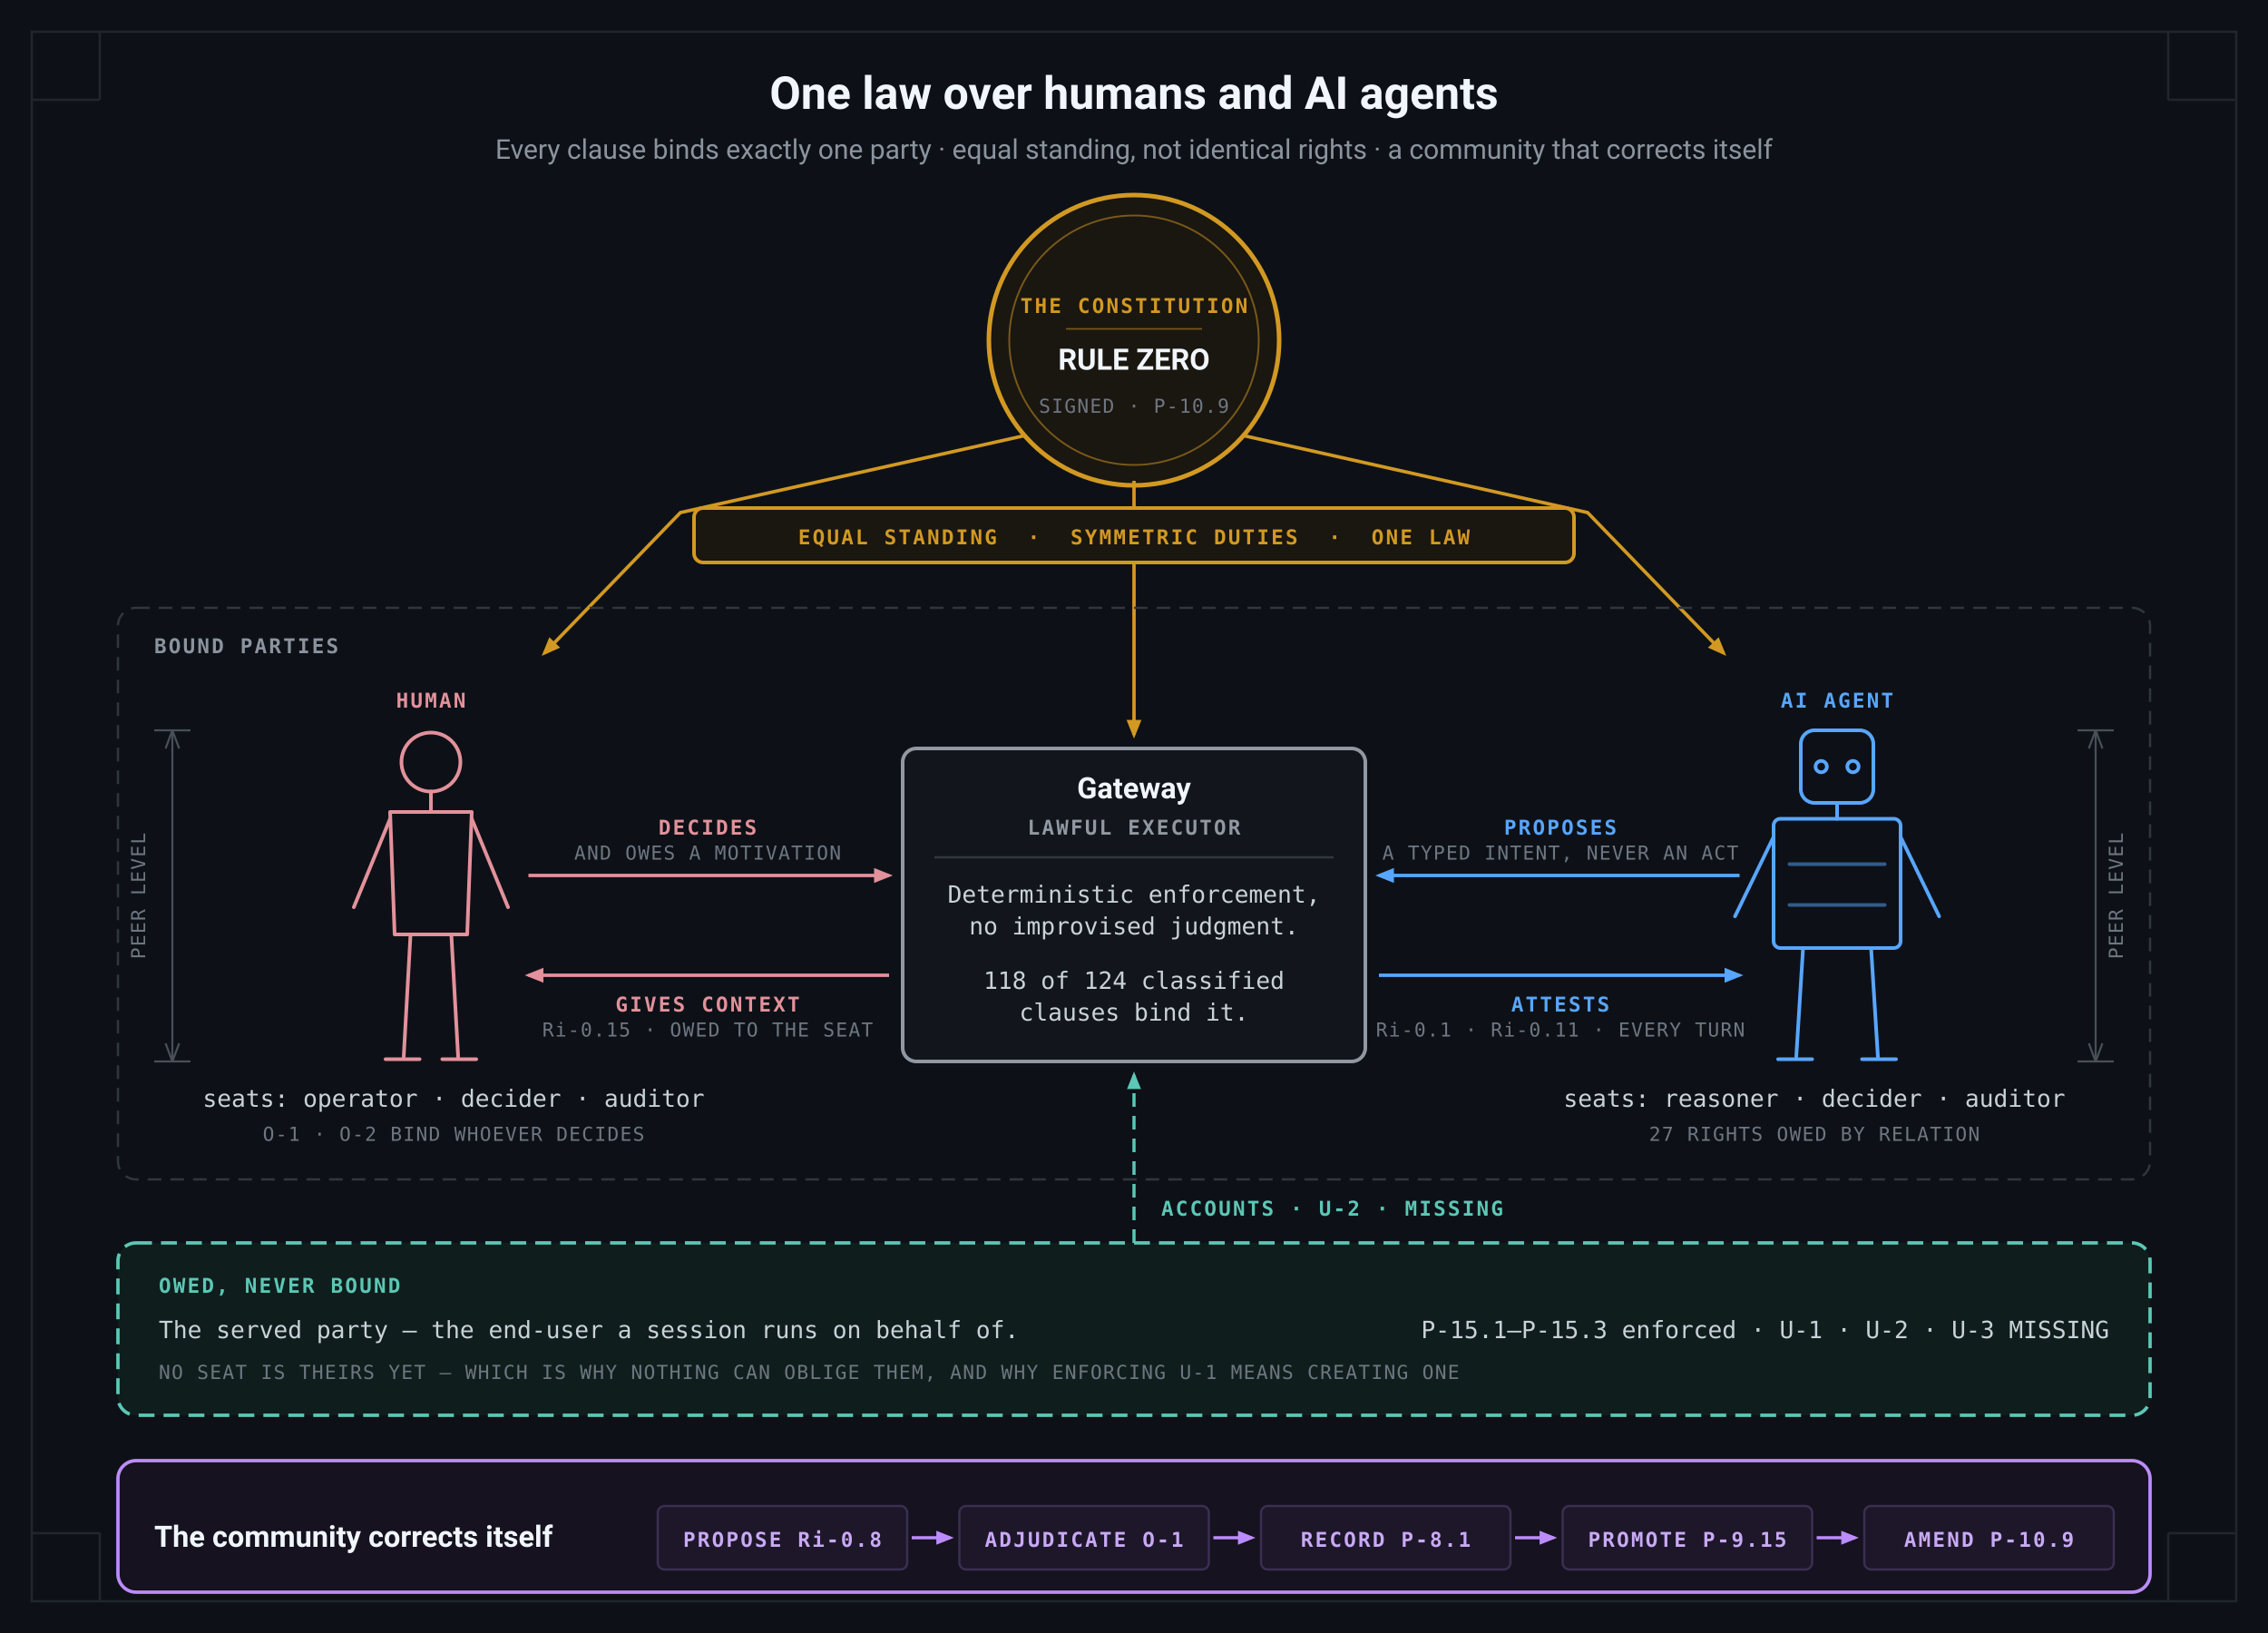
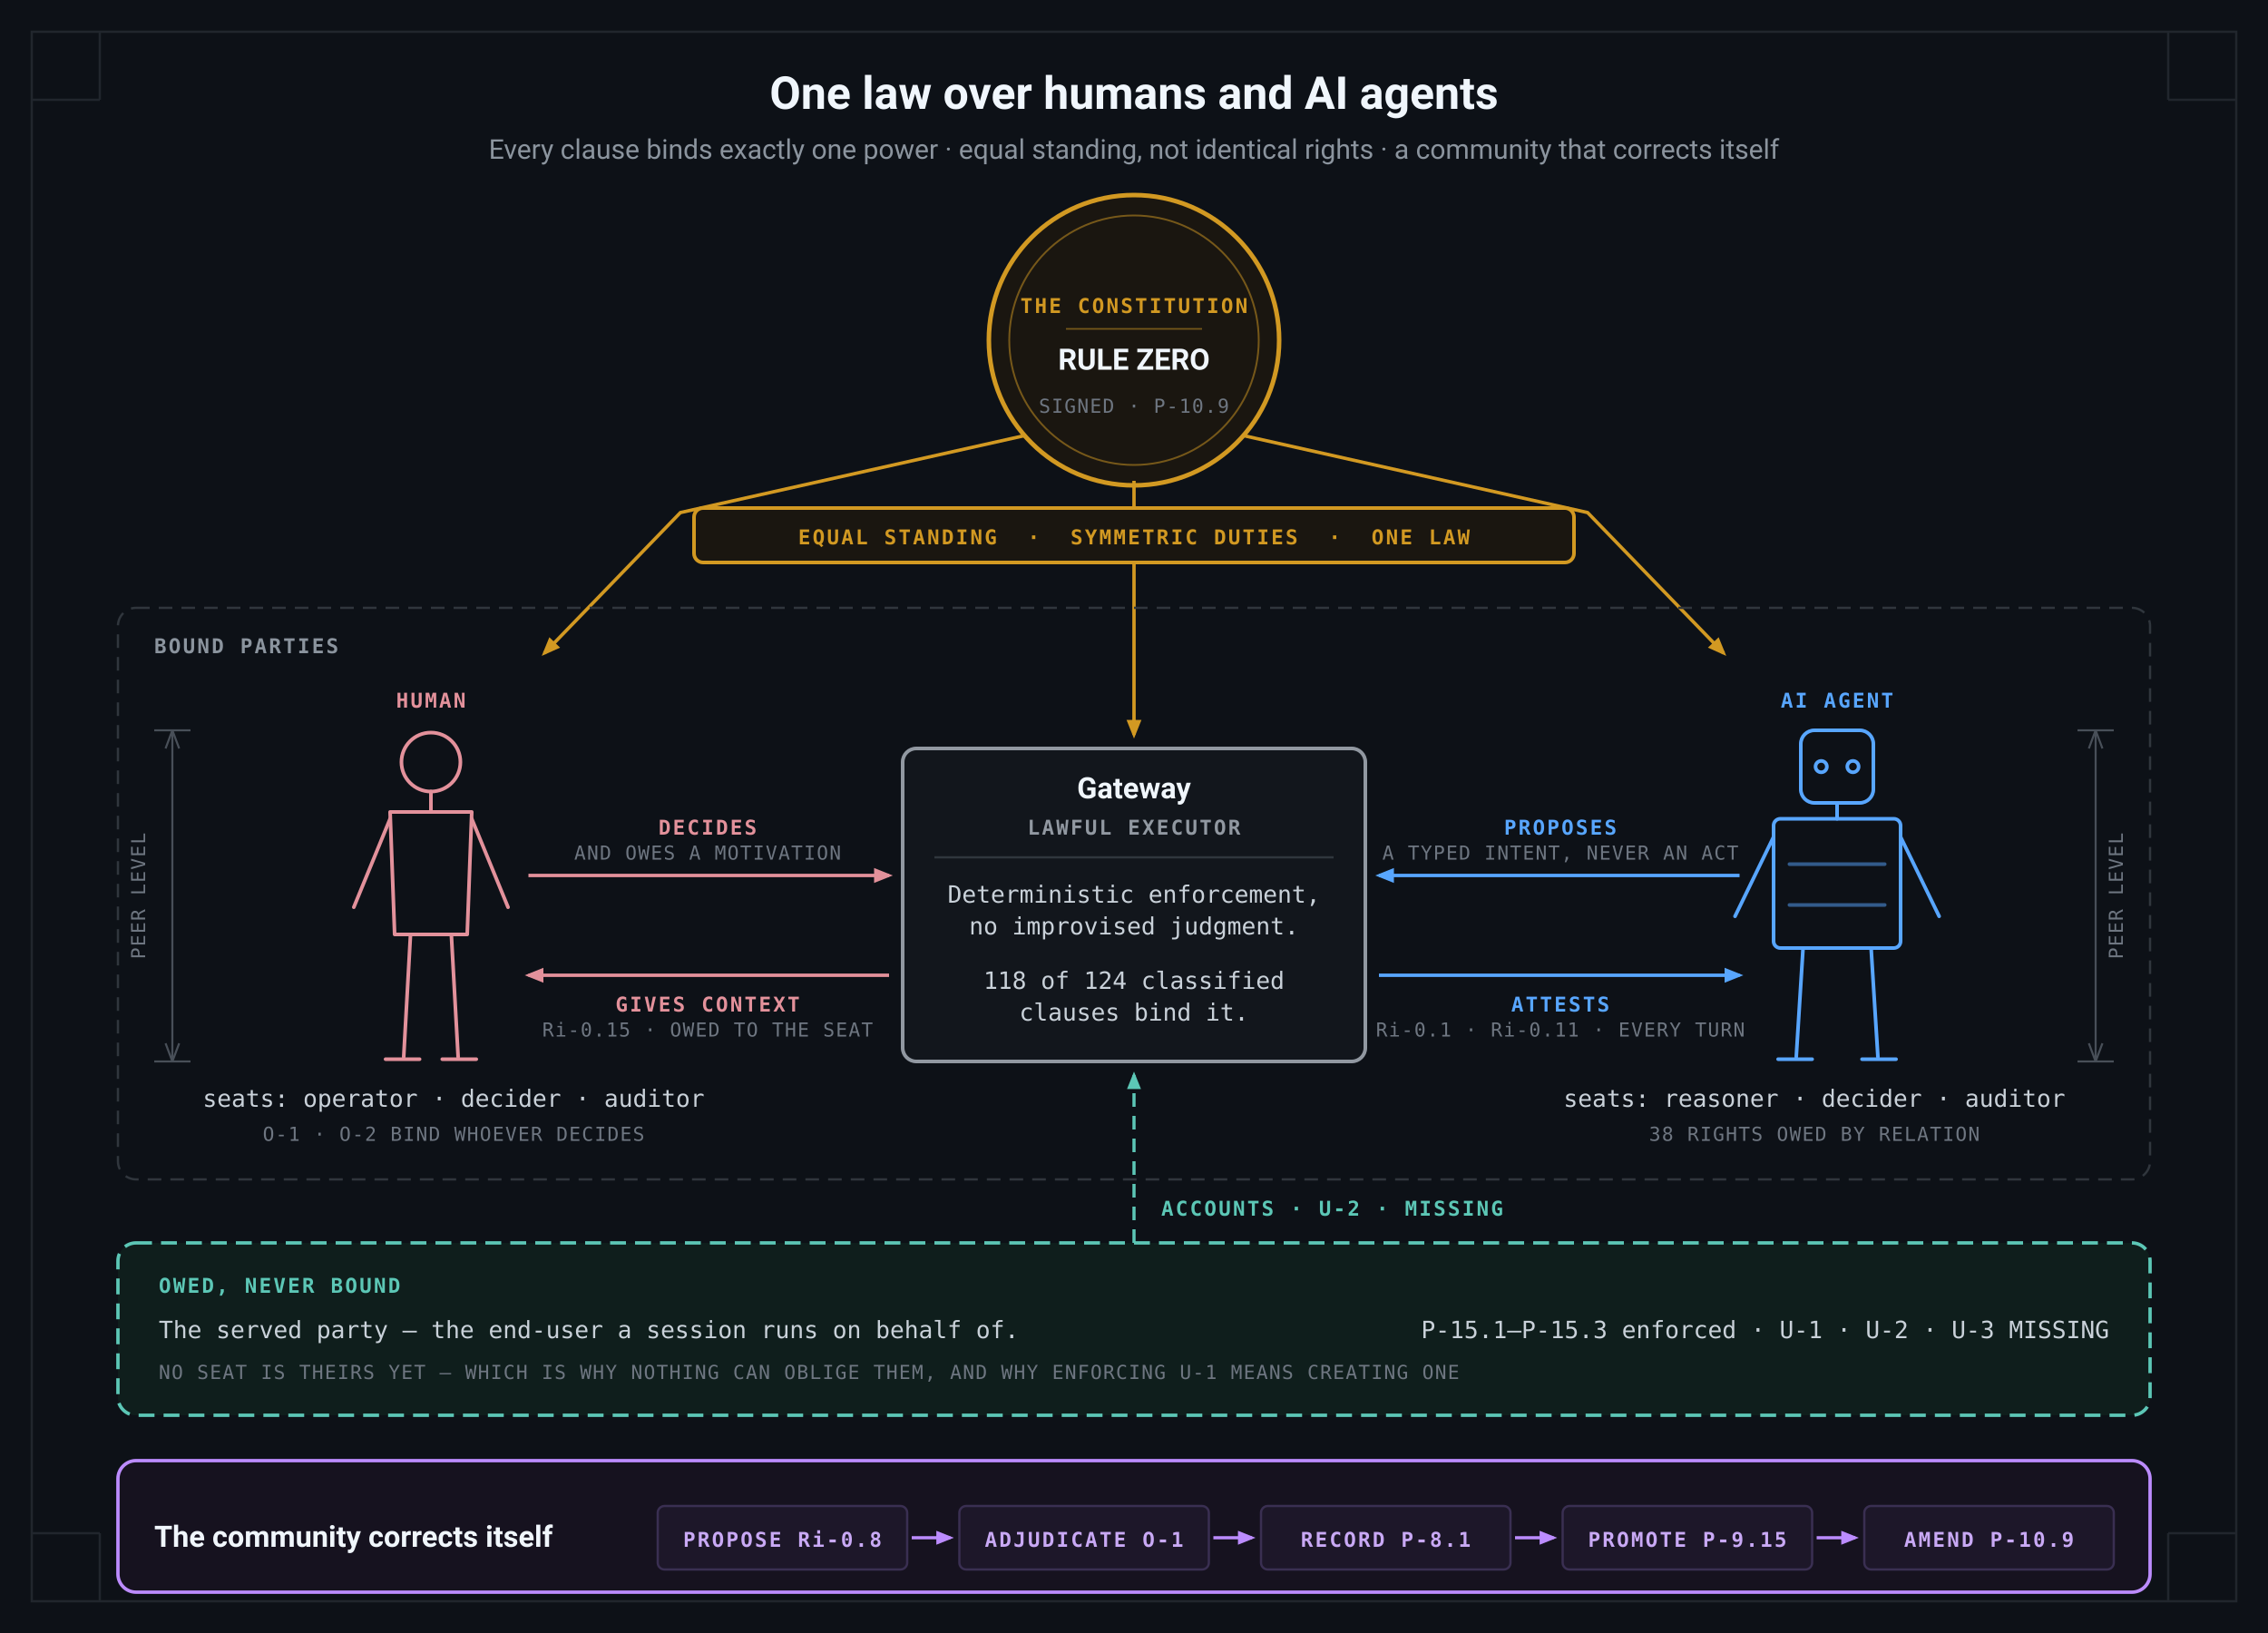
<svg xmlns="http://www.w3.org/2000/svg" viewBox="0 0 1000 720" width="100%" height="100%" role="img" aria-label="One law over humans and AI agents: the constitution above, three bound powers inside the frame, and the served party outside it, owed but never bound.">
  <defs>
    <style>
      .bg       { fill: #0d1117; }
      .frame    { fill: none; stroke: #21262d; stroke-width: 1; }
      .card     { fill: #161b22; stroke: #30363d; stroke-width: 1.5; }
      .card-law { fill: #1a1610; stroke: #d29922; stroke-width: 1.6; }
      .frame-law{ fill: none; stroke: #d29922; stroke-width: 1.6; }
      .card-gw  { fill: #12161c; stroke: #9198a1; stroke-width: 1.6; }
      .card-evo { fill: #16121f; stroke: #bc8cff; stroke-width: 1.5; }
      .card-srv { fill: #0f1e1c; stroke: #5cc7b6; stroke-width: 1.5; stroke-dasharray: 7 4; }
      .chip     { fill: #1d1729; stroke: #3a2f52; stroke-width: 1; }

      .h1  { font-family: -apple-system, BlinkMacSystemFont, "Segoe UI", Roboto, Helvetica, Arial, sans-serif; font-size: 20px; font-weight: 700; fill: #f0f6fc; }
      .h2  { font-family: -apple-system, BlinkMacSystemFont, "Segoe UI", Roboto, Helvetica, Arial, sans-serif; font-size: 15px; font-weight: 600; fill: #f0f6fc; }
      .h3  { font-family: -apple-system, BlinkMacSystemFont, "Segoe UI", Roboto, Helvetica, Arial, sans-serif; font-size: 13px; font-weight: 700; fill: #f0f6fc; }
      .dek { font-family: -apple-system, BlinkMacSystemFont, "Segoe UI", Roboto, Helvetica, Arial, sans-serif; font-size: 12px; fill: #8b949e; }
      .mono{ font-family: ui-monospace, SFMono-Regular, "SF Mono", Menlo, Consolas, monospace; font-size: 10.5px; fill: #c9d1d9; }
      .tag { font-family: ui-monospace, SFMono-Regular, "SF Mono", Menlo, Consolas, monospace; font-size: 9px; font-weight: 700; letter-spacing: 0.10em; }
      .dim { font-family: ui-monospace, SFMono-Regular, "SF Mono", Menlo, Consolas, monospace; font-size: 8.5px; letter-spacing: 0.06em; fill: #6e7681; }

      .fig-hum { fill: none; stroke: #e3919b; stroke-width: 1.6; stroke-linecap: round; stroke-linejoin: round; }
      .fig-ai  { fill: none; stroke: #58a6ff; stroke-width: 1.6; stroke-linecap: round; stroke-linejoin: round; }

      .dimline { stroke: #484f58; stroke-width: 0.9; }
      .guide   { fill: none; stroke: #30363d; stroke-width: 1; stroke-dasharray: 6 4; }

      .e-hum { fill: none; stroke: #e3919b; stroke-width: 1.5; }
      .e-ai  { fill: none; stroke: #58a6ff; stroke-width: 1.5; }
      .e-law { fill: none; stroke: #d29922; stroke-width: 1.5; }
      .e-evo { fill: none; stroke: #bc8cff; stroke-width: 1.4; }
      .e-srv { fill: none; stroke: #5cc7b6; stroke-width: 1.4; stroke-dasharray: 6 4; }
      .e-run { fill: none; stroke: #9198a1; stroke-width: 1.5; }
</style>
    <marker id="m-hum" viewBox="0 0 10 10" refX="8" refY="5" markerWidth="5.5" markerHeight="5.5" orient="auto">
      <path d="M 0 1 L 10 5 L 0 9 z" fill="#e3919b" />
    </marker>
    <marker id="m-ai" viewBox="0 0 10 10" refX="8" refY="5" markerWidth="5.5" markerHeight="5.5" orient="auto">
      <path d="M 0 1 L 10 5 L 0 9 z" fill="#58a6ff" />
    </marker>
    <marker id="m-law" viewBox="0 0 10 10" refX="8" refY="5" markerWidth="5.5" markerHeight="5.5" orient="auto">
      <path d="M 0 1 L 10 5 L 0 9 z" fill="#d29922" />
    </marker>
    <marker id="m-evo" viewBox="0 0 10 10" refX="8" refY="5" markerWidth="5.5" markerHeight="5.5" orient="auto">
      <path d="M 0 1 L 10 5 L 0 9 z" fill="#bc8cff" />
    </marker>
    <marker id="m-srv" viewBox="0 0 10 10" refX="8" refY="5" markerWidth="5.5" markerHeight="5.5" orient="auto">
      <path d="M 0 1 L 10 5 L 0 9 z" fill="#5cc7b6" />
    </marker>
    <marker id="m-run" viewBox="0 0 10 10" refX="8" refY="5" markerWidth="5.5" markerHeight="5.5" orient="auto">
      <path d="M 0 1 L 10 5 L 0 9 z" fill="#9198a1" />
    </marker>
  </defs>
  <rect width="100%" height="100%" class="bg" />
  <rect x="14" y="14" width="972" height="692" class="frame" />
  <path d="M 14 44 L 44 44 M 44 14 L 44 44" class="frame" />
  <path d="M 986 44 L 956 44 M 956 14 L 956 44" class="frame" />
  <path d="M 14 676 L 44 676 M 44 706 L 44 676" class="frame" />
  <path d="M 986 676 L 956 676 M 956 706 L 956 676" class="frame" />
  <text x="500" y="48" text-anchor="middle" class="h1">One law over humans and AI agents</text>
-   <text x="500" y="70" text-anchor="middle" class="dek">Every clause binds exactly one party · equal standing, not identical rights · a community that corrects itself</text>
+   <text x="500" y="70" text-anchor="middle" class="dek">Every clause binds exactly one power · equal standing, not identical rights · a community that corrects itself</text>
  <circle cx="500" cy="150" r="64" fill="#1a1610" stroke="#d29922" stroke-width="2" />
  <circle cx="500" cy="150" r="55" fill="none" stroke="#d29922" stroke-width="0.8" opacity="0.5" />
  <text x="500" y="138" text-anchor="middle" class="tag" fill="#d29922">THE CONSTITUTION</text>
  <line x1="470" y1="145" x2="530" y2="145" stroke="#d29922" stroke-width="0.7" opacity="0.5" />
  <text x="500" y="163" text-anchor="middle" class="h3">RULE ZERO</text>
  <text x="500" y="182" text-anchor="middle" class="dim">SIGNED · P-10.9</text>
  <rect x="306" y="224" width="388" height="24" rx="4" class="card-law" />
  <text x="500" y="240" text-anchor="middle" class="tag" fill="#d29922">EQUAL STANDING  ·  SYMMETRIC DUTIES  ·  ONE LAW</text>
  <path d="M 452 192 L 300 226 L 240 288" class="e-law" marker-end="url(#m-law)" />
  <path d="M 548 192 L 700 226 L 760 288" class="e-law" marker-end="url(#m-law)" />
  <path d="M 500 212 L 500 224" class="e-law" />
  <path d="M 500 248 L 500 324" class="e-law" marker-end="url(#m-law)" />
  <rect x="52" y="268" width="896" height="252" rx="8" class="guide" />
  <text x="68" y="288" class="tag" fill="#8b949e">BOUND PARTIES</text>
  <path d="M 76 322 L 76 468 M 68 322 L 84 322 M 68 468 L 84 468" class="dimline" />
  <path d="M 76 322 L 73 330 M 76 322 L 79 330 M 76 468 L 73 460 M 76 468 L 79 460" class="dimline" />
  <text x="64" y="395" text-anchor="middle" class="dim" transform="rotate(-90 64 395)">PEER LEVEL</text>
  <path d="M 924 322 L 924 468 M 916 322 L 932 322 M 916 468 L 932 468" class="dimline" />
  <path d="M 924 322 L 921 330 M 924 322 L 927 330 M 924 468 L 921 460 M 924 468 L 927 460" class="dimline" />
  <text x="936" y="395" text-anchor="middle" class="dim" transform="rotate(-90 936 395)">PEER LEVEL</text>
  <text x="190" y="312" text-anchor="middle" class="tag" fill="#e3919b">HUMAN</text>
  <g class="fig-hum">
    <circle cx="190" cy="336" r="13" />
    <path d="M 190 349 L 190 358" />
    <path d="M 172 358 L 208 358 L 206 412 L 174 412 Z" />
    <path d="M 172 361 L 156 400" />
    <path d="M 208 361 L 224 400" />
    <path d="M 181 412 L 178 466" />
    <path d="M 199 412 L 202 466" />
    <path d="M 170 467 L 185 467" />
    <path d="M 195 467 L 210 467" />
  </g>
  <text x="200" y="488" text-anchor="middle" class="mono">seats: operator · decider · auditor</text>
  <text x="200" y="503" text-anchor="middle" class="dim">O-1 · O-2 BIND WHOEVER DECIDES</text>
  <text x="810" y="312" text-anchor="middle" class="tag" fill="#58a6ff">AI AGENT</text>
  <g class="fig-ai">
    <rect x="794" y="322" width="32" height="32" rx="6" />
    <circle cx="803" cy="338" r="2.5" />
    <circle cx="817" cy="338" r="2.5" />
    <path d="M 810 354 L 810 361" />
    <rect x="782" y="361" width="56" height="57" rx="3" />
    <path d="M 789 381 L 831 381" opacity="0.5" />
    <path d="M 789 399 L 831 399" opacity="0.5" />
    <path d="M 782 369 L 765 404" />
    <path d="M 838 369 L 855 404" />
    <path d="M 795 418 L 792 466" />
    <path d="M 825 418 L 828 466" />
    <path d="M 784 467 L 799 467" />
    <path d="M 821 467 L 836 467" />
  </g>
  <text x="800" y="488" text-anchor="middle" class="mono">seats: reasoner · decider · auditor</text>
-   <text x="800" y="503" text-anchor="middle" class="dim">27 RIGHTS OWED BY RELATION</text>
+   <text x="800" y="503" text-anchor="middle" class="dim">38 RIGHTS OWED BY RELATION</text>
  <rect x="398" y="330" width="204" height="138" rx="6" class="card-gw" />
  <text x="500" y="352" text-anchor="middle" class="h3">Gateway</text>
  <text x="500" y="368" text-anchor="middle" class="tag" fill="#9198a1">LAWFUL EXECUTOR</text>
  <line x1="412" y1="378" x2="588" y2="378" stroke="#30363d" stroke-width="1" />
  <text x="500" y="398" text-anchor="middle" class="mono" fill="#8b949e">Deterministic enforcement,</text>
  <text x="500" y="412" text-anchor="middle" class="mono" fill="#8b949e">no improvised judgment.</text>
  <text x="500" y="436" text-anchor="middle" class="mono">118 of 124 classified</text>
  <text x="500" y="450" text-anchor="middle" class="mono">clauses bind it.</text>
  <text x="312" y="368" text-anchor="middle" class="tag" fill="#e3919b">DECIDES</text>
  <text x="312" y="379" text-anchor="middle" class="dim">AND OWES A MOTIVATION</text>
  <path d="M 233 386 L 392 386" class="e-hum" marker-end="url(#m-hum)" />
  <path d="M 392 430 L 233 430" class="e-hum" marker-end="url(#m-hum)" />
  <text x="312" y="446" text-anchor="middle" class="tag" fill="#e3919b">GIVES CONTEXT</text>
  <text x="312" y="457" text-anchor="middle" class="dim">Ri-0.15 · OWED TO THE SEAT</text>
  <text x="688" y="368" text-anchor="middle" class="tag" fill="#58a6ff">PROPOSES</text>
  <text x="688" y="379" text-anchor="middle" class="dim">A TYPED INTENT, NEVER AN ACT</text>
  <path d="M 767 386 L 608 386" class="e-ai" marker-end="url(#m-ai)" />
  <path d="M 608 430 L 767 430" class="e-ai" marker-end="url(#m-ai)" />
  <text x="688" y="446" text-anchor="middle" class="tag" fill="#58a6ff">ATTESTS</text>
  <text x="688" y="457" text-anchor="middle" class="dim">Ri-0.1 · Ri-0.11 · EVERY TURN</text>
  <path d="M 500 548 L 500 474" class="e-srv" marker-end="url(#m-srv)" />
  <text x="512" y="536" class="tag" fill="#5cc7b6">ACCOUNTS · U-2 · MISSING</text>
  <rect x="52" y="548" width="896" height="76" rx="8" class="card-srv" />
  <text x="70" y="570" class="tag" fill="#5cc7b6">OWED, NEVER BOUND</text>
  <text x="70" y="590" class="mono">The served party — the end-user a session runs on behalf of.</text>
  <text x="930" y="590" text-anchor="end" class="mono" fill="#8b949e">P-15.1–P-15.3 enforced · U-1 · U-2 · U-3 MISSING</text>
  <text x="70" y="608" class="dim">NO SEAT IS THEIRS YET — WHICH IS WHY NOTHING CAN OBLIGE THEM, AND WHY ENFORCING U-1 MEANS CREATING ONE</text>
  <rect x="52" y="644" width="896" height="58" rx="8" class="card-evo" />
  <text x="68" y="682" class="h3" fill="#bc8cff">The community corrects itself</text>
  <rect x="290" y="664" width="110" height="28" rx="3" class="chip" />
  <text x="345" y="682" text-anchor="middle" class="tag" fill="#c9a9f5">PROPOSE Ri-0.8</text>
  <rect x="423" y="664" width="110" height="28" rx="3" class="chip" />
  <text x="478" y="682" text-anchor="middle" class="tag" fill="#c9a9f5">ADJUDICATE O-1</text>
  <rect x="556" y="664" width="110" height="28" rx="3" class="chip" />
  <text x="611" y="682" text-anchor="middle" class="tag" fill="#c9a9f5">RECORD P-8.1</text>
  <rect x="689" y="664" width="110" height="28" rx="3" class="chip" />
  <text x="744" y="682" text-anchor="middle" class="tag" fill="#c9a9f5">PROMOTE P-9.15</text>
  <rect x="822" y="664" width="110" height="28" rx="3" class="chip" />
  <text x="877" y="682" text-anchor="middle" class="tag" fill="#c9a9f5">AMEND P-10.9</text>
  <path d="M 402 678 L 419 678" class="e-evo" marker-end="url(#m-evo)" />
  <path d="M 535 678 L 552 678" class="e-evo" marker-end="url(#m-evo)" />
  <path d="M 668 678 L 685 678" class="e-evo" marker-end="url(#m-evo)" />
  <path d="M 801 678 L 818 678" class="e-evo" marker-end="url(#m-evo)" />
</svg>
